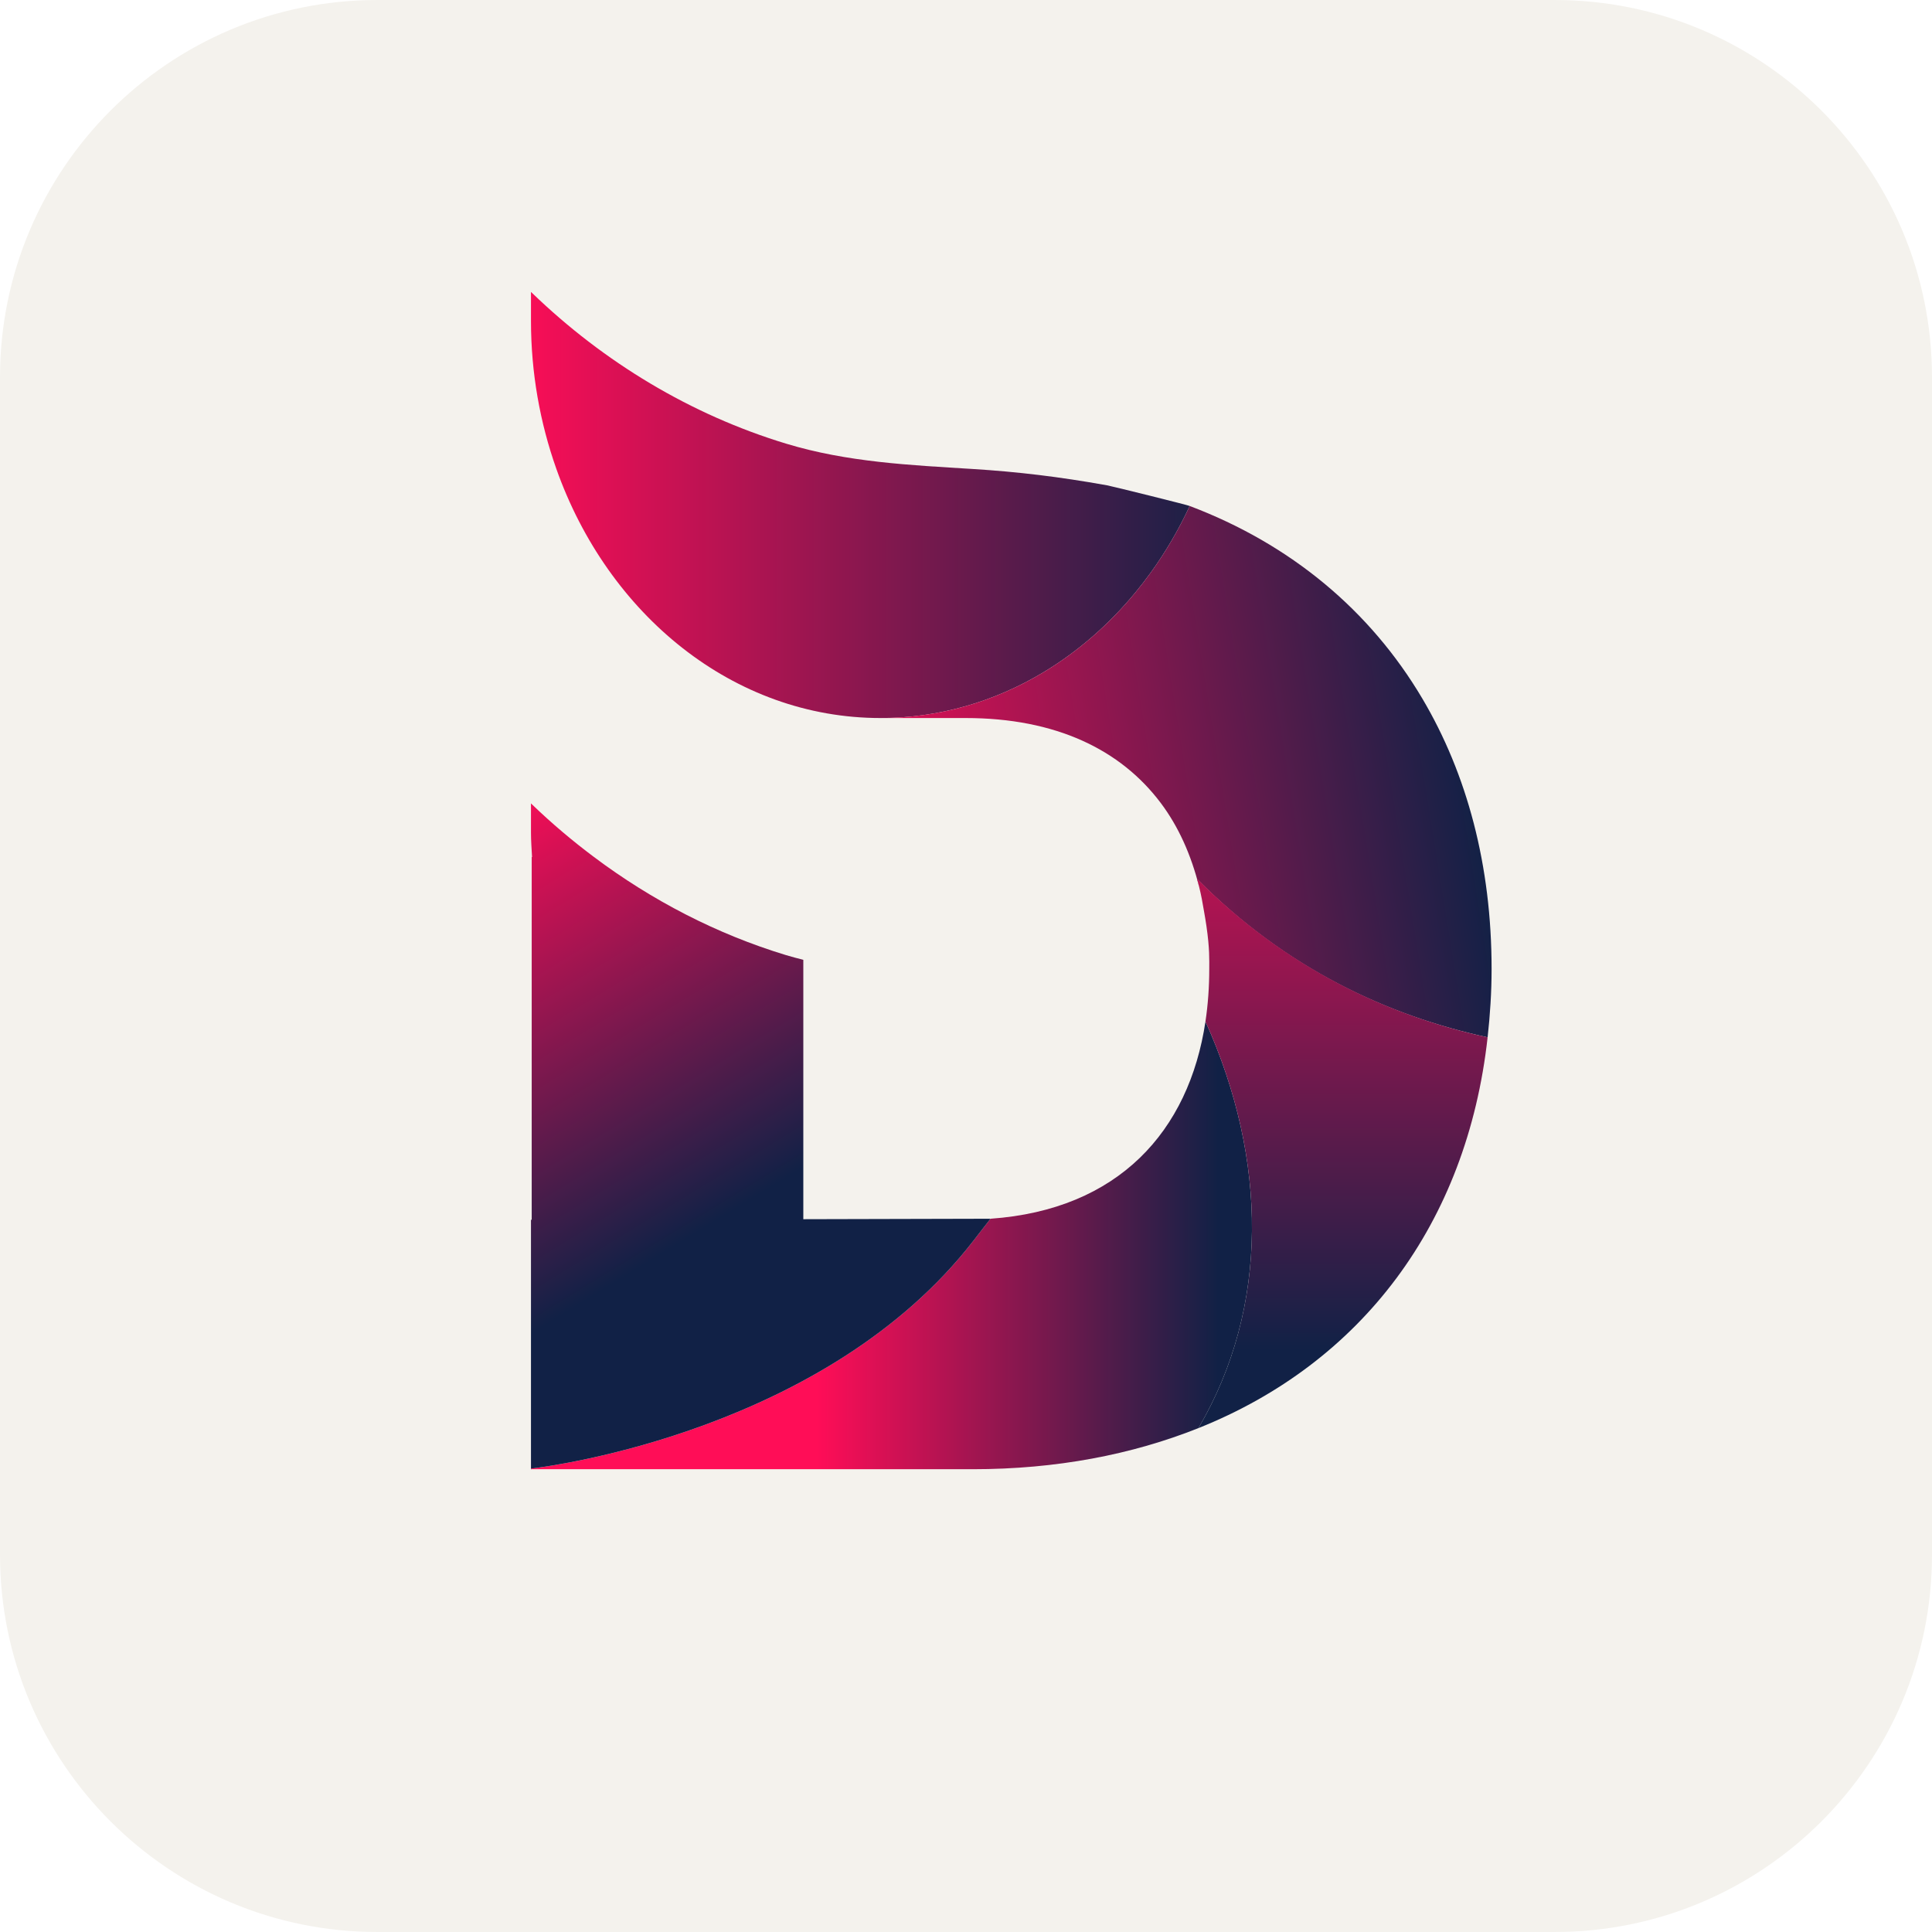
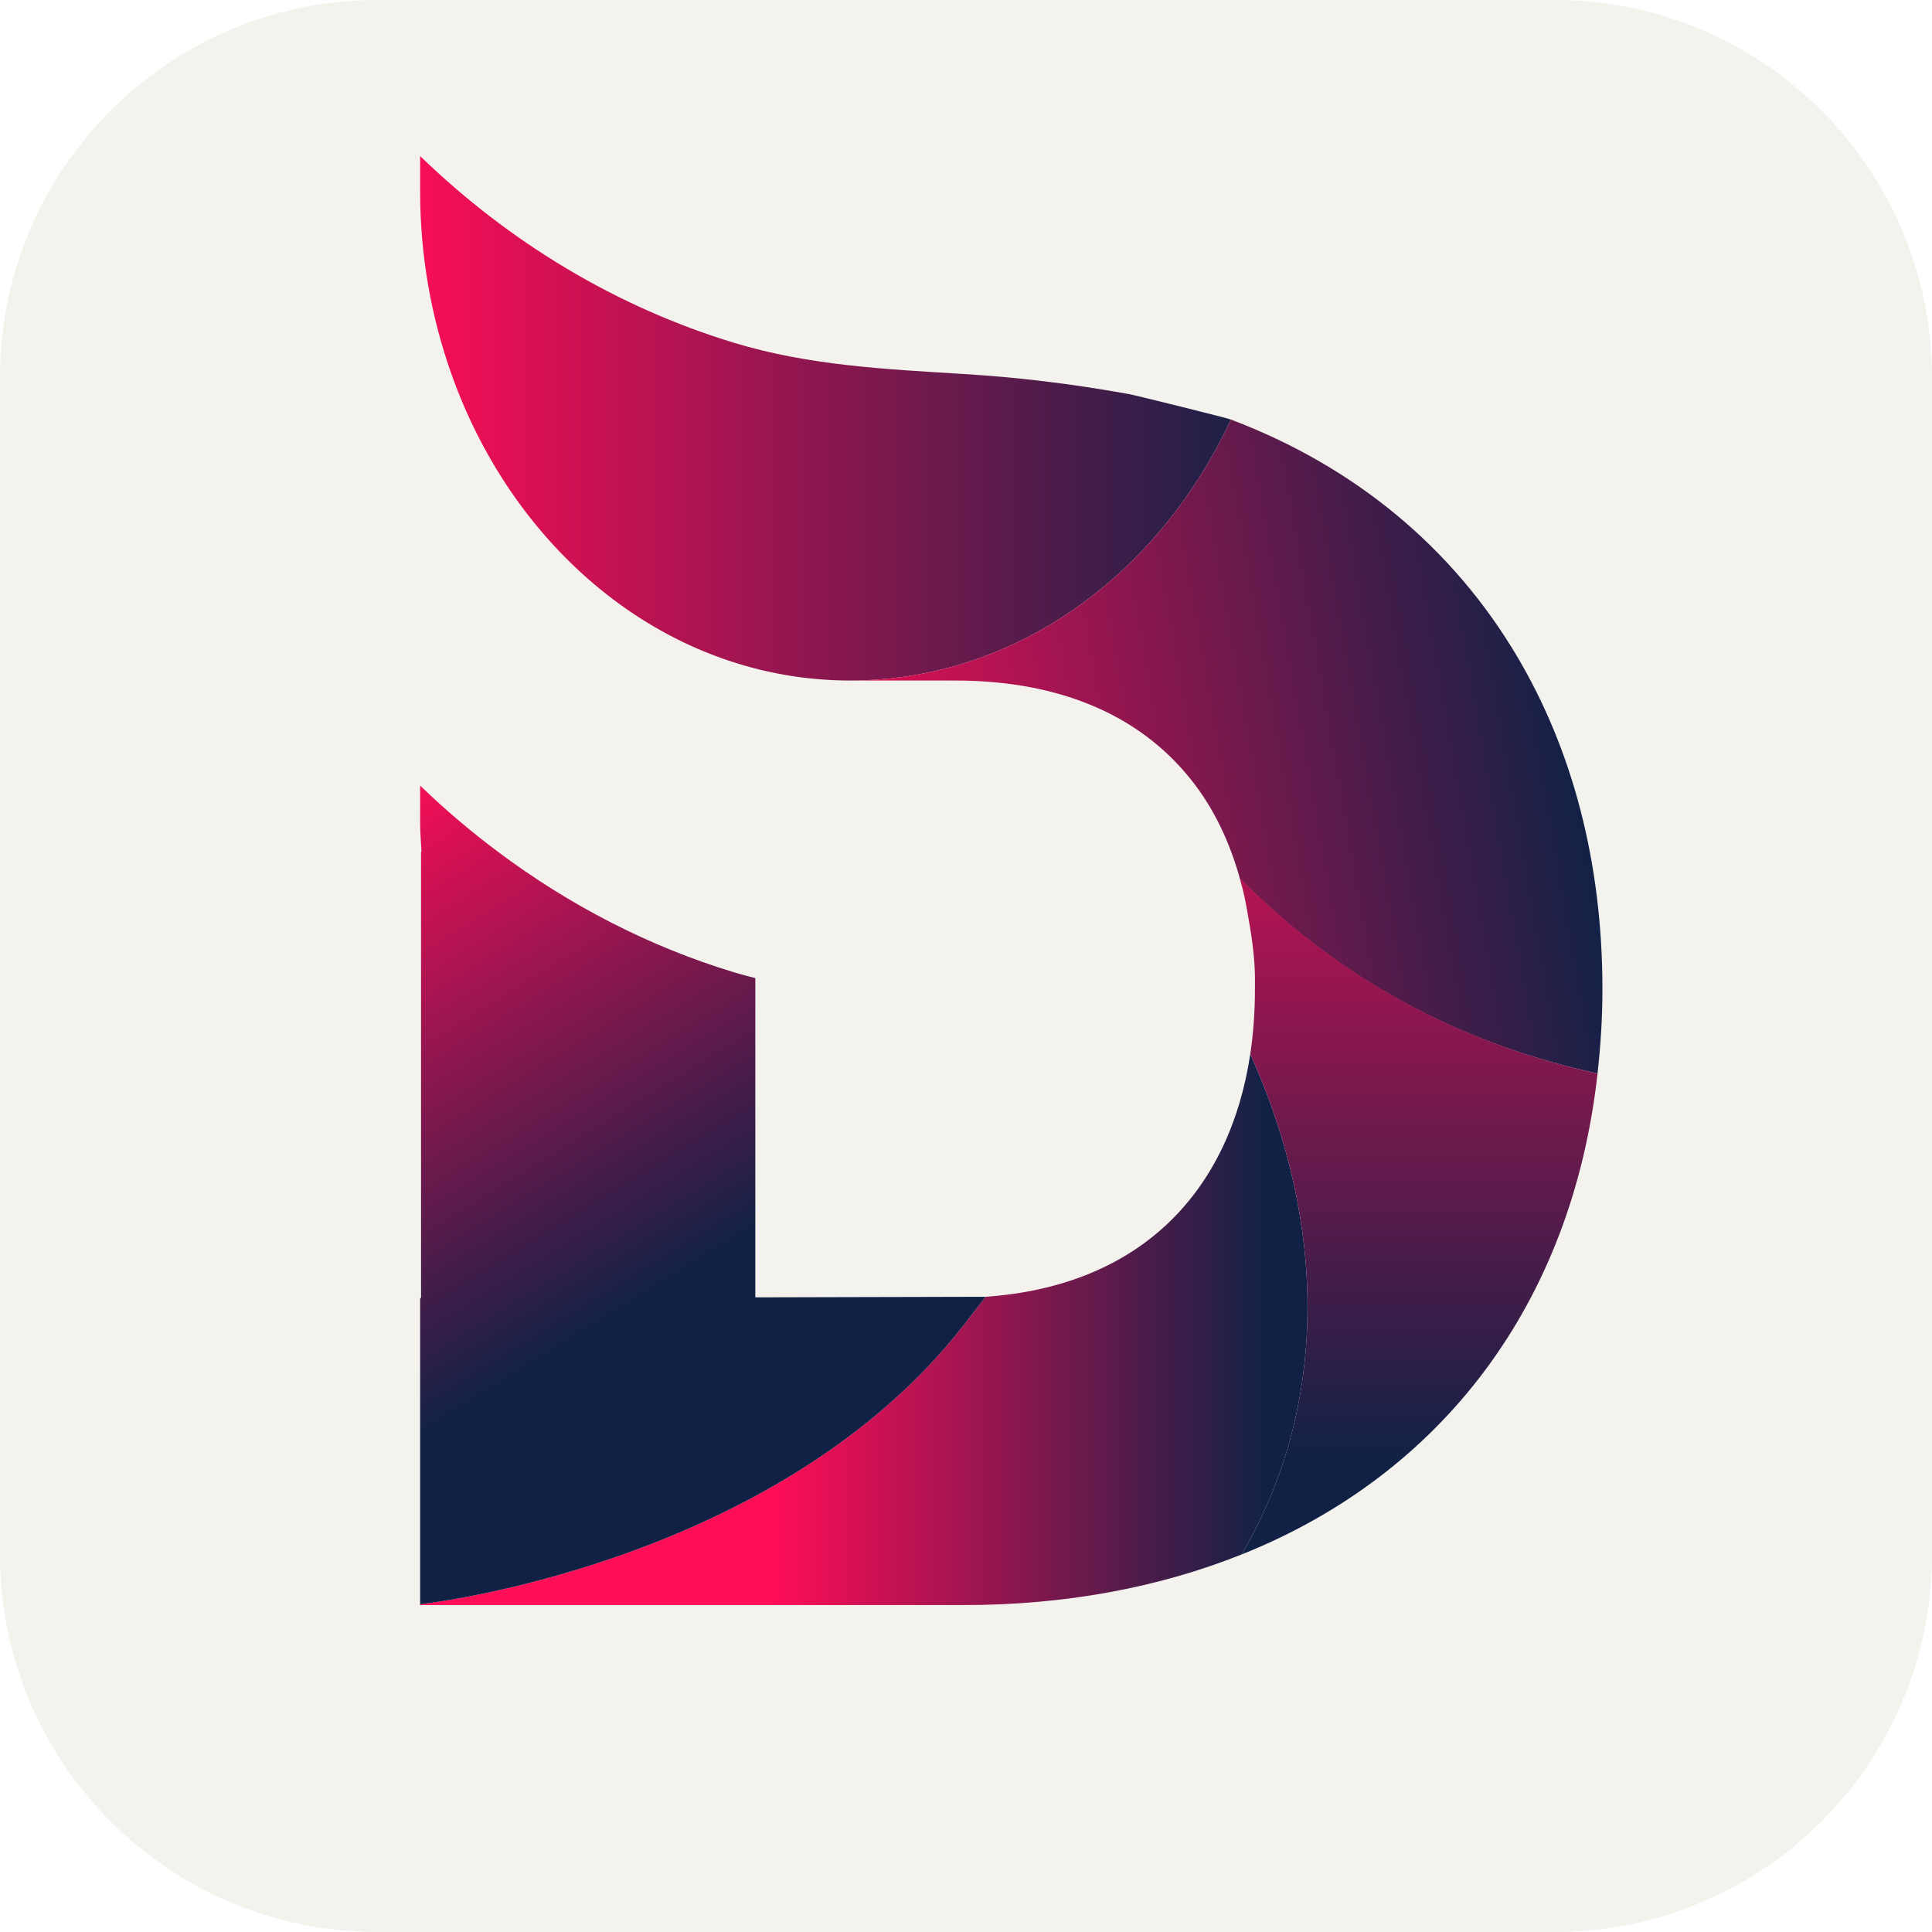
<svg xmlns="http://www.w3.org/2000/svg" width="256" height="256" viewBox="0 0 256 256">
-   <path d="M256,50L256,206C256,233.596 233.596,256 206,256L50,256C22.404,256 0,233.596 0,206L0,50C0,22.404 22.404,0 50,0L206,0C233.596,0 256,22.404 256,50Z" style="fill:rgb(244,242,237);" />
-   <g id="docksal" transform="matrix(1.03987,0,0,1.03987,134,116.679)">
-     <g transform="matrix(1,0,0,1,-61.2028,-75.0093)">
-       <clipPath id="_clip1">
-         <rect x="0" y="0" width="122.406" height="150.019" />
-       </clipPath>
-       <g clip-path="url(#_clip1)">
-         <g id="g10" transform="matrix(1.33333,0,0,-1.33333,0,150.019)">
-           <g id="g12">
-             <g id="g14">
-               <clipPath id="_clip2">
-                 <path d="M0,112.514L0,109.751C0,104.756 0.871,99.998 2.415,95.63C7.348,81.664 19.354,71.79 33.409,71.79C39.019,71.79 44.303,73.363 48.942,76.142C52.256,78.127 55.239,80.726 57.778,83.807C58.286,84.423 58.775,85.058 59.247,85.712C60.66,87.673 61.904,89.797 62.954,92.055C62.969,92.098 55.579,93.936 55.042,94.032C50.469,94.851 46.512,95.323 42.223,95.59C36.237,95.963 30.247,96.232 24.38,98.013C15.263,100.78 6.966,105.795 0.118,112.401C0.071,112.446 0,112.514 0,112.514Z" />
-               </clipPath>
-               <g clip-path="url(#_clip2)">
-                 <g id="g20">
-                   <g id="g22">
-                     <path id="path30" d="M0,112.514L0,109.751C0,104.756 0.871,99.998 2.415,95.63C7.348,81.664 19.354,71.79 33.409,71.79C39.019,71.79 44.303,73.363 48.942,76.142C52.256,78.127 55.239,80.726 57.778,83.807C58.286,84.423 58.775,85.058 59.247,85.712C60.66,87.673 61.904,89.797 62.954,92.055C62.969,92.098 55.579,93.936 55.042,94.032C50.469,94.851 46.512,95.323 42.223,95.59C36.237,95.963 30.247,96.232 24.38,98.013C15.263,100.78 6.966,105.795 0.118,112.401C0.071,112.446 0,112.514 0,112.514Z" style="fill:url(#_Linear3);fill-rule:nonzero;" />
-                   </g>
+   <path d="M256,50L256,206C256,233.596 233.596,256 206,256L50,256C22.404,256 0,233.596 0,206L0,50C0,22.404 22.404,0 50,0L206,0C233.596,0 256,22.404 256,50Z" style="fill:rgb(244,242,237);fill-rule:nonzero;" />
+   <g transform="matrix(1.27984,0,0,1.27984,55.6701,20.6789)">
+     <clipPath id="_clip1">
+       <rect x="0" y="0" width="122.406" height="150.019" />
+     </clipPath>
+     <g clip-path="url(#_clip1)">
+       <g id="g10" transform="matrix(1.33333,0,0,-1.33333,0,150.019)">
+         <g id="g12">
+           <g id="g14">
+             <clipPath id="_clip2">
+               <path d="M0,112.514L0,109.751C0,104.756 0.871,99.998 2.415,95.63C7.348,81.664 19.354,71.79 33.409,71.79C39.019,71.79 44.303,73.363 48.942,76.142C52.256,78.127 55.239,80.726 57.778,83.807C58.286,84.423 58.775,85.058 59.247,85.712C60.66,87.673 61.904,89.797 62.954,92.055C62.969,92.098 55.579,93.936 55.042,94.032C50.469,94.851 46.512,95.323 42.223,95.59C36.237,95.963 30.247,96.232 24.38,98.013C15.263,100.78 6.966,105.795 0.118,112.401C0.071,112.446 0,112.514 0,112.514Z" />
+             </clipPath>
+             <g clip-path="url(#_clip2)">
+               <g id="g20">
+                 <g id="g22">
+                   <path id="path30" d="M0,112.514L0,109.751C0,104.756 0.871,99.998 2.415,95.63C7.348,81.664 19.354,71.79 33.409,71.79C39.019,71.79 44.303,73.363 48.942,76.142C52.256,78.127 55.239,80.726 57.778,83.807C58.286,84.423 58.775,85.058 59.247,85.712C60.66,87.673 61.904,89.797 62.954,92.055C62.969,92.098 55.579,93.936 55.042,94.032C50.469,94.851 46.512,95.323 42.223,95.59C36.237,95.963 30.247,96.232 24.38,98.013C15.263,100.78 6.966,105.795 0.118,112.401C0.071,112.446 0,112.514 0,112.514Z" style="fill:url(#_Linear3);fill-rule:nonzero;" />
                </g>
              </g>
            </g>
          </g>
-           <g id="g32">
-             <g id="g34">
+         </g>
+         <g id="g32">
+           <g id="g34">
+             <g>
              <clipPath id="_clip4">
                <path d="M0,0L0.071,0L0,0.062L0,0Z" />
              </clipPath>
              <g clip-path="url(#_clip4)">
                <g id="g40">
                  <g id="g42">
                    <path id="path50" d="M0,0L0.071,0L0,0.062L0,0Z" style="fill:url(#_Linear5);fill-rule:nonzero;" />
                  </g>
                </g>
              </g>
            </g>
          </g>
-           <g id="g52">
-             <g id="g54">
+         </g>
+         <g id="g52">
+           <g id="g54">
+             <g>
              <clipPath id="_clip6">
                <path d="M43.915,23.938L42.693,22.365C42.681,22.348 42.543,22.171 42.265,21.812C28.256,3.772 2.131,0.319 0.188,0.085C0.113,0.076 0,0.062 0,0.062L0,0L42.214,0C50.206,0 57.437,1.394 63.788,3.929C70.578,15.481 70.413,29.606 64.46,42.789C62.884,32.284 56.128,24.798 43.915,23.938" />
              </clipPath>
              <g clip-path="url(#_clip6)">
                <g id="g60">
                  <g id="g62">
                    <path id="path72" d="M43.915,23.938L42.693,22.365C42.681,22.348 42.543,22.171 42.265,21.812C28.256,3.772 2.131,0.319 0.188,0.085C0.113,0.076 0,0.062 0,0.062L0,0L42.214,0C50.206,0 57.437,1.394 63.788,3.929C70.578,15.481 70.413,29.606 64.46,42.789C62.884,32.284 56.128,24.798 43.915,23.938" style="fill:url(#_Linear7);fill-rule:nonzero;" />
                  </g>
                </g>
              </g>
            </g>
          </g>
-           <g id="g74">
-             <g id="g76">
+         </g>
+         <g id="g74">
+           <g id="g76">
+             <g>
              <clipPath id="_clip8">
                <path d="M59.247,85.712C58.775,85.058 58.286,84.423 57.778,83.807C55.239,80.726 52.256,78.127 48.942,76.142C44.303,73.363 39.019,71.79 33.409,71.79L41.531,71.79C50.187,71.79 56.362,68.751 60.174,63.689C61.891,61.41 63.092,58.695 63.85,55.68C63.801,55.911 63.762,56.11 63.707,56.355C72.148,47.851 81.872,43.345 91.425,41.277C91.66,43.398 91.805,45.569 91.805,47.814C91.805,57.723 89.452,66.447 85.183,73.656C80.204,82.066 72.607,88.407 62.954,92.055C61.904,89.797 60.66,87.673 59.247,85.712" />
              </clipPath>
              <g clip-path="url(#_clip8)">
                <g id="g82">
                  <g id="g84">
                    <path id="path94" d="M59.247,85.712C58.775,85.058 58.286,84.423 57.778,83.807C55.239,80.726 52.256,78.127 48.942,76.142C44.303,73.363 39.019,71.79 33.409,71.79L41.531,71.79C50.187,71.79 56.362,68.751 60.174,63.689C61.891,61.41 63.092,58.695 63.85,55.68C63.801,55.911 63.762,56.11 63.707,56.355C72.148,47.851 81.872,43.345 91.425,41.277C91.66,43.398 91.805,45.569 91.805,47.814C91.805,57.723 89.452,66.447 85.183,73.656C80.204,82.066 72.607,88.407 62.954,92.055C61.904,89.797 60.66,87.673 59.247,85.712" style="fill:url(#_Linear9);fill-rule:nonzero;" />
                  </g>
                </g>
              </g>
            </g>
          </g>
-           <g id="g96">
-             <g id="g98">
+         </g>
+         <g id="g96">
+           <g id="g98">
+             <g>
              <clipPath id="_clip10">
                <path d="M63.85,55.68C64.043,54.914 64.191,54.12 64.323,53.314C64.415,52.799 64.492,52.331 64.553,51.909C64.87,49.726 64.822,48.674 64.822,47.814C64.822,46.077 64.701,44.398 64.46,42.789C70.413,29.606 70.578,15.481 63.788,3.929C79.357,10.147 89.45,23.444 91.425,41.277C81.872,43.345 72.095,47.927 63.655,56.431C63.71,56.185 63.801,55.911 63.85,55.68" />
              </clipPath>
              <g clip-path="url(#_clip10)">
                <g id="g104">
                  <g id="g106">
                    <path id="path114" d="M63.85,55.68C64.043,54.914 64.191,54.12 64.323,53.314C64.415,52.799 64.492,52.331 64.553,51.909C64.87,49.726 64.822,48.674 64.822,47.814C64.822,46.077 64.701,44.398 64.46,42.789C70.413,29.606 70.578,15.481 63.788,3.929C79.357,10.147 89.45,23.444 91.425,41.277C81.872,43.345 72.095,47.927 63.655,56.431C63.71,56.185 63.801,55.911 63.85,55.68" style="fill:url(#_Linear11);fill-rule:nonzero;" />
                  </g>
                </g>
              </g>
            </g>
          </g>
-           <g id="g116">
-             <g id="g118">
+         </g>
+         <g id="g116">
+           <g id="g118">
+             <g>
              <clipPath id="_clip12">
                <path d="M0,60.868C0,60.071 0.059,59.291 0.103,58.507L0.07,58.507L0.07,23.839L0,23.839L0,0.062C0,0.062 0.113,0.076 0.188,0.085C2.131,0.32 28.256,3.772 42.265,21.812C42.543,22.171 42.681,22.348 42.693,22.365L43.915,23.938C43.63,23.934 35.332,23.914 26.027,23.894L26.027,48.683C25.477,48.823 24.928,48.965 24.38,49.13C17.743,51.145 11.548,54.364 6.022,58.507C3.958,60.055 1.98,61.722 0.118,63.518C0.07,63.563 0,63.632 0,63.632L0,60.868Z" />
              </clipPath>
              <g clip-path="url(#_clip12)">
                <g id="g124">
                  <g id="g126">
                    <path id="path136" d="M0,60.868C0,60.071 0.059,59.291 0.103,58.507L0.07,58.507L0.07,23.839L0,23.839L0,0.062C0,0.062 0.113,0.076 0.188,0.085C2.131,0.32 28.256,3.772 42.265,21.812C42.543,22.171 42.681,22.348 42.693,22.365L43.915,23.938C43.63,23.934 35.332,23.914 26.027,23.894L26.027,48.683C25.477,48.823 24.928,48.965 24.38,49.13C17.743,51.145 11.548,54.364 6.022,58.507C3.958,60.055 1.98,61.722 0.118,63.518C0.07,63.563 0,63.632 0,63.632L0,60.868Z" style="fill:url(#_Linear13);fill-rule:nonzero;" />
                  </g>
                </g>
              </g>
            </g>
          </g>
        </g>
      </g>
    </g>
  </g>
  <defs>
    <linearGradient id="_Linear3" x1="0" y1="0" x2="1" y2="0" gradientUnits="userSpaceOnUse" gradientTransform="matrix(69.4818,0,0,69.4818,-2.51069,92.1524)">
      <stop offset="0" style="stop-color:rgb(255,13,87);stop-opacity:1" />
      <stop offset="1" style="stop-color:rgb(17,33,70);stop-opacity:1" />
    </linearGradient>
    <linearGradient id="_Linear5" x1="0" y1="0" x2="1" y2="0" gradientUnits="userSpaceOnUse" gradientTransform="matrix(5.85564e-15,-95.6299,95.6299,5.85564e-15,0.0353888,95.6299)">
      <stop offset="0" style="stop-color:rgb(255,13,87);stop-opacity:1" />
      <stop offset="1" style="stop-color:rgb(17,33,70);stop-opacity:1" />
    </linearGradient>
    <linearGradient id="_Linear7" x1="0" y1="0" x2="1" y2="0" gradientUnits="userSpaceOnUse" gradientTransform="matrix(43.5475,0,0,43.5475,27.3194,21.3943)">
      <stop offset="0" style="stop-color:rgb(255,13,87);stop-opacity:1" />
      <stop offset="0.88" style="stop-color:rgb(17,33,70);stop-opacity:1" />
      <stop offset="1" style="stop-color:rgb(17,33,70);stop-opacity:1" />
    </linearGradient>
    <linearGradient id="_Linear9" x1="0" y1="0" x2="1" y2="0" gradientUnits="userSpaceOnUse" gradientTransform="matrix(84.0238,14.0626,-14.0626,84.0238,26.7258,58.2203)">
      <stop offset="0" style="stop-color:rgb(255,13,87);stop-opacity:1" />
      <stop offset="0.75" style="stop-color:rgb(17,33,70);stop-opacity:1" />
      <stop offset="1" style="stop-color:rgb(17,33,70);stop-opacity:1" />
    </linearGradient>
    <linearGradient id="_Linear11" x1="0" y1="0" x2="1" y2="0" gradientUnits="userSpaceOnUse" gradientTransform="matrix(4.03231e-15,-65.8526,65.8526,4.03231e-15,77.5397,77.1303)">
      <stop offset="0" style="stop-color:rgb(255,13,87);stop-opacity:1" />
      <stop offset="1" style="stop-color:rgb(17,33,70);stop-opacity:1" />
    </linearGradient>
    <linearGradient id="_Linear13" x1="0" y1="0" x2="1" y2="0" gradientUnits="userSpaceOnUse" gradientTransform="matrix(32.0675,-52.1808,52.1808,32.0675,-8.5103,61.5774)">
      <stop offset="0" style="stop-color:rgb(255,13,87);stop-opacity:1" />
      <stop offset="0.75" style="stop-color:rgb(17,33,70);stop-opacity:1" />
      <stop offset="1" style="stop-color:rgb(17,33,70);stop-opacity:1" />
    </linearGradient>
  </defs>
</svg>
